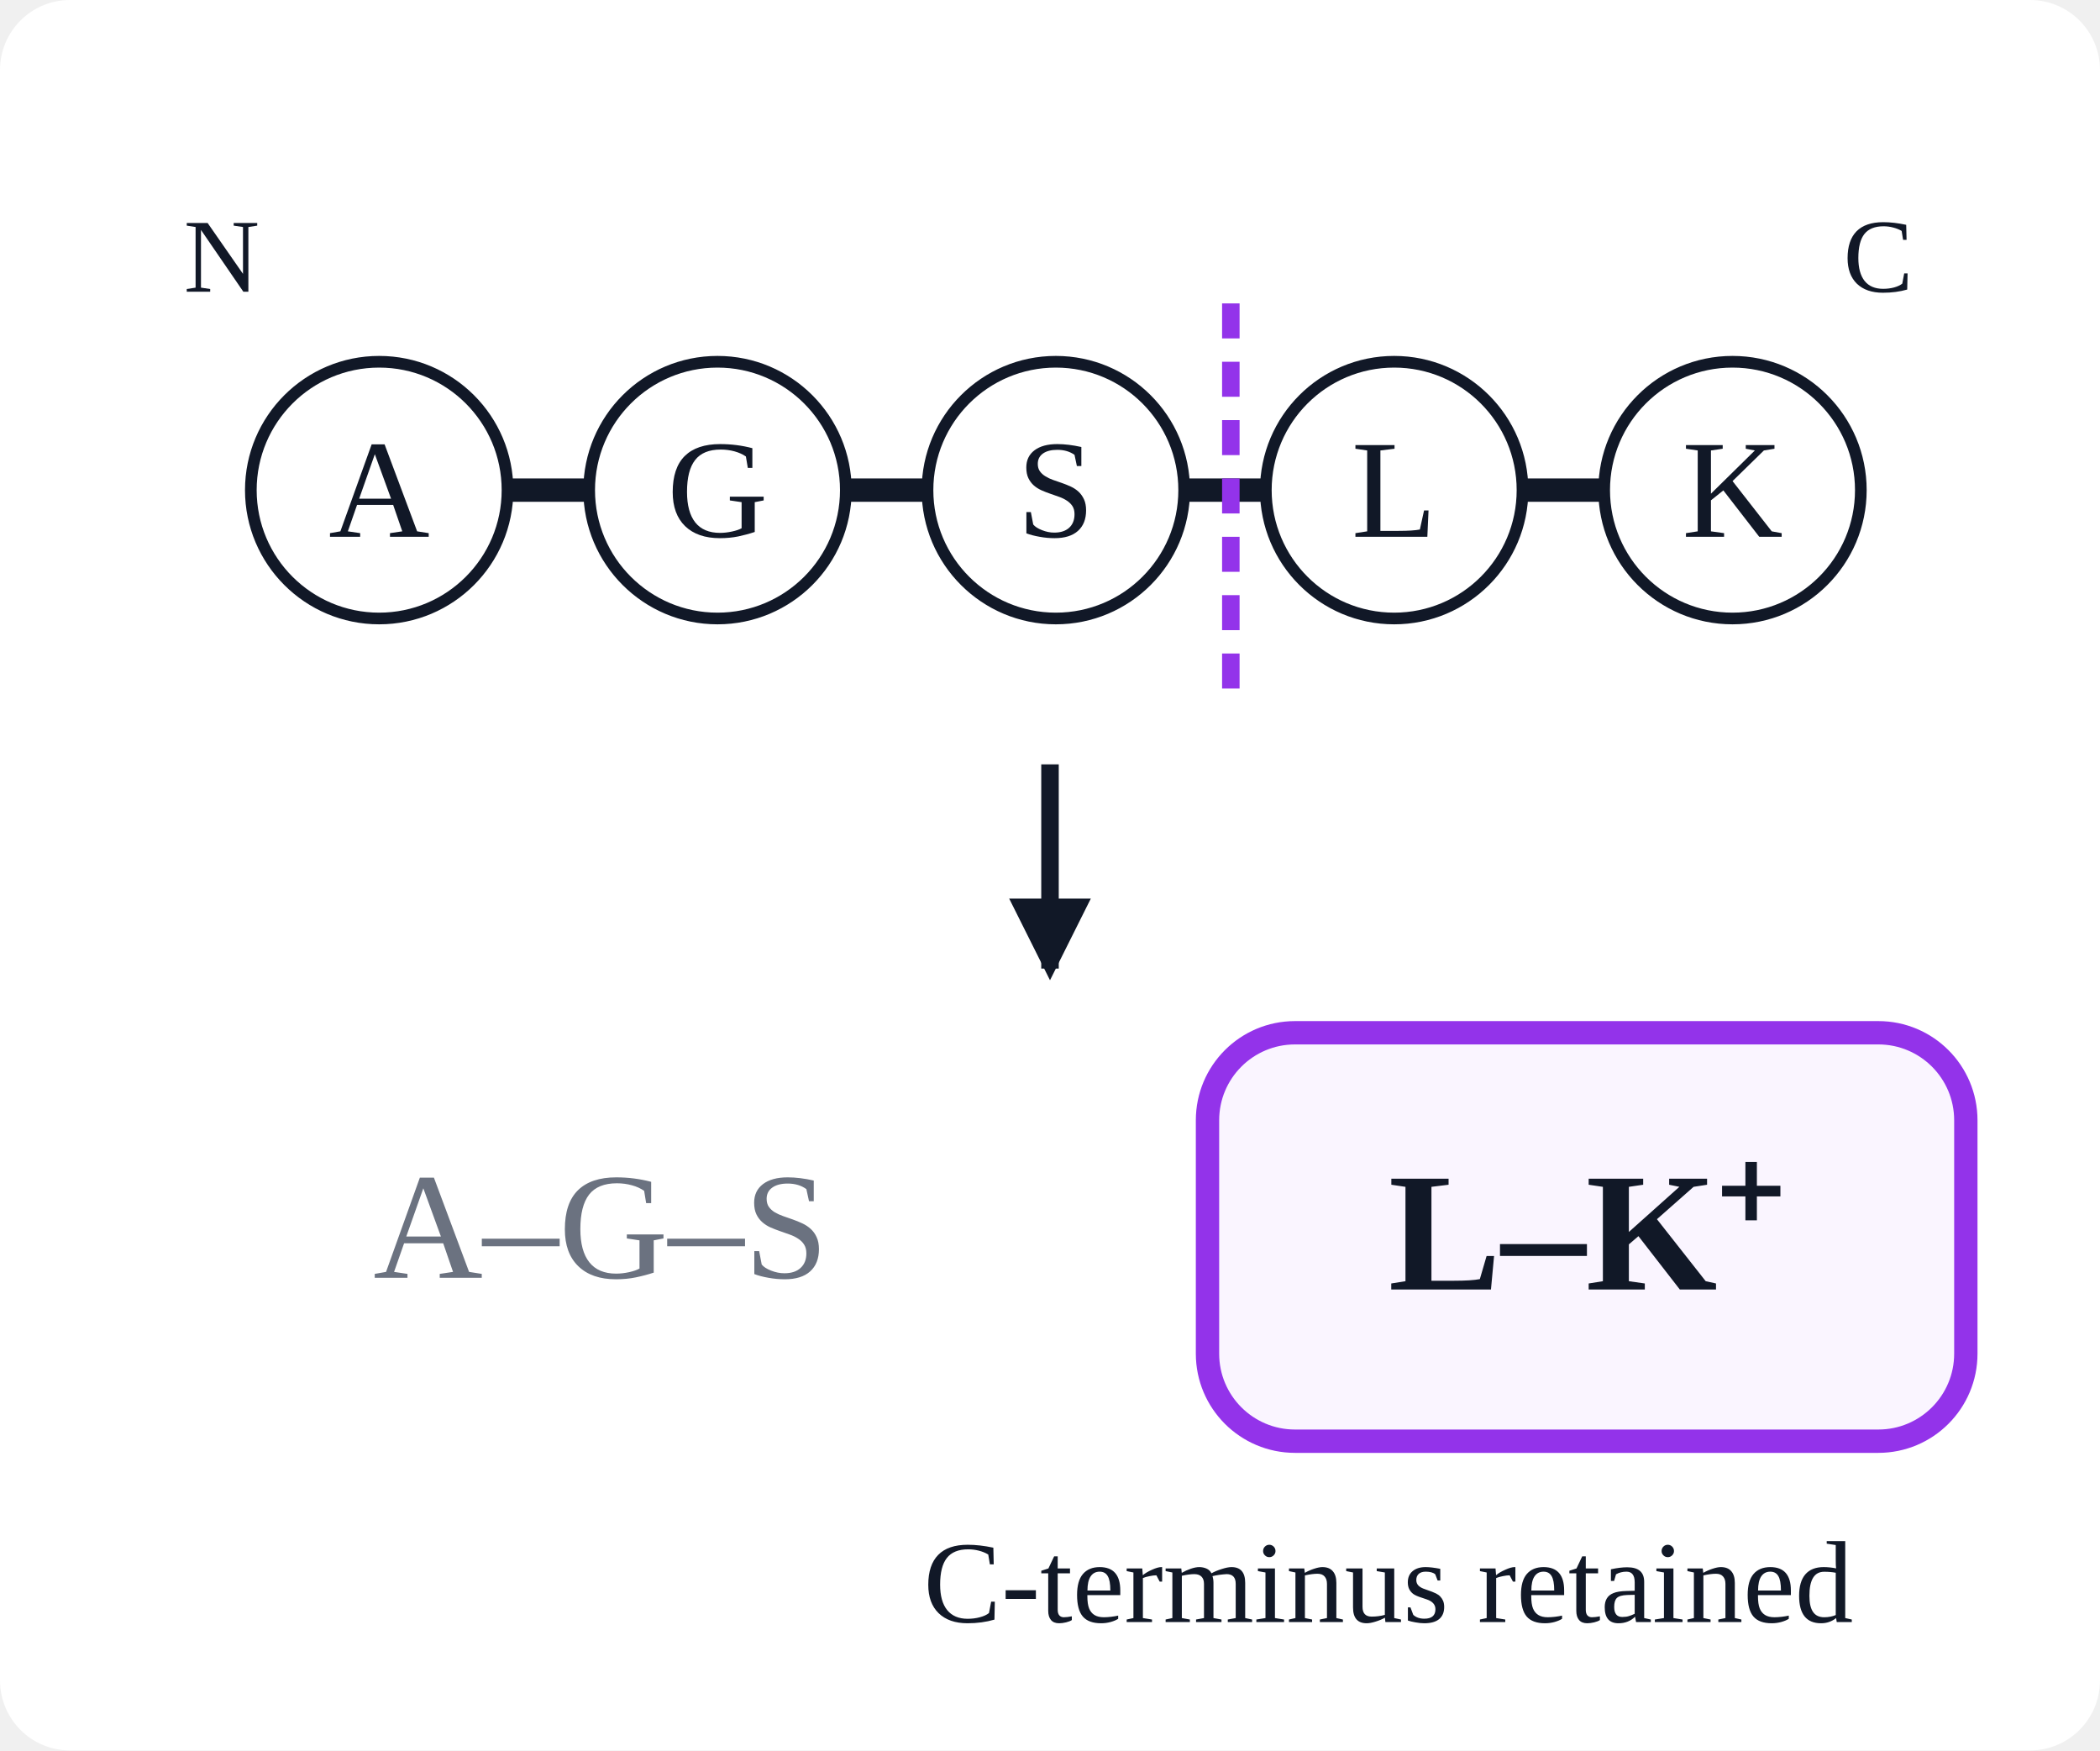
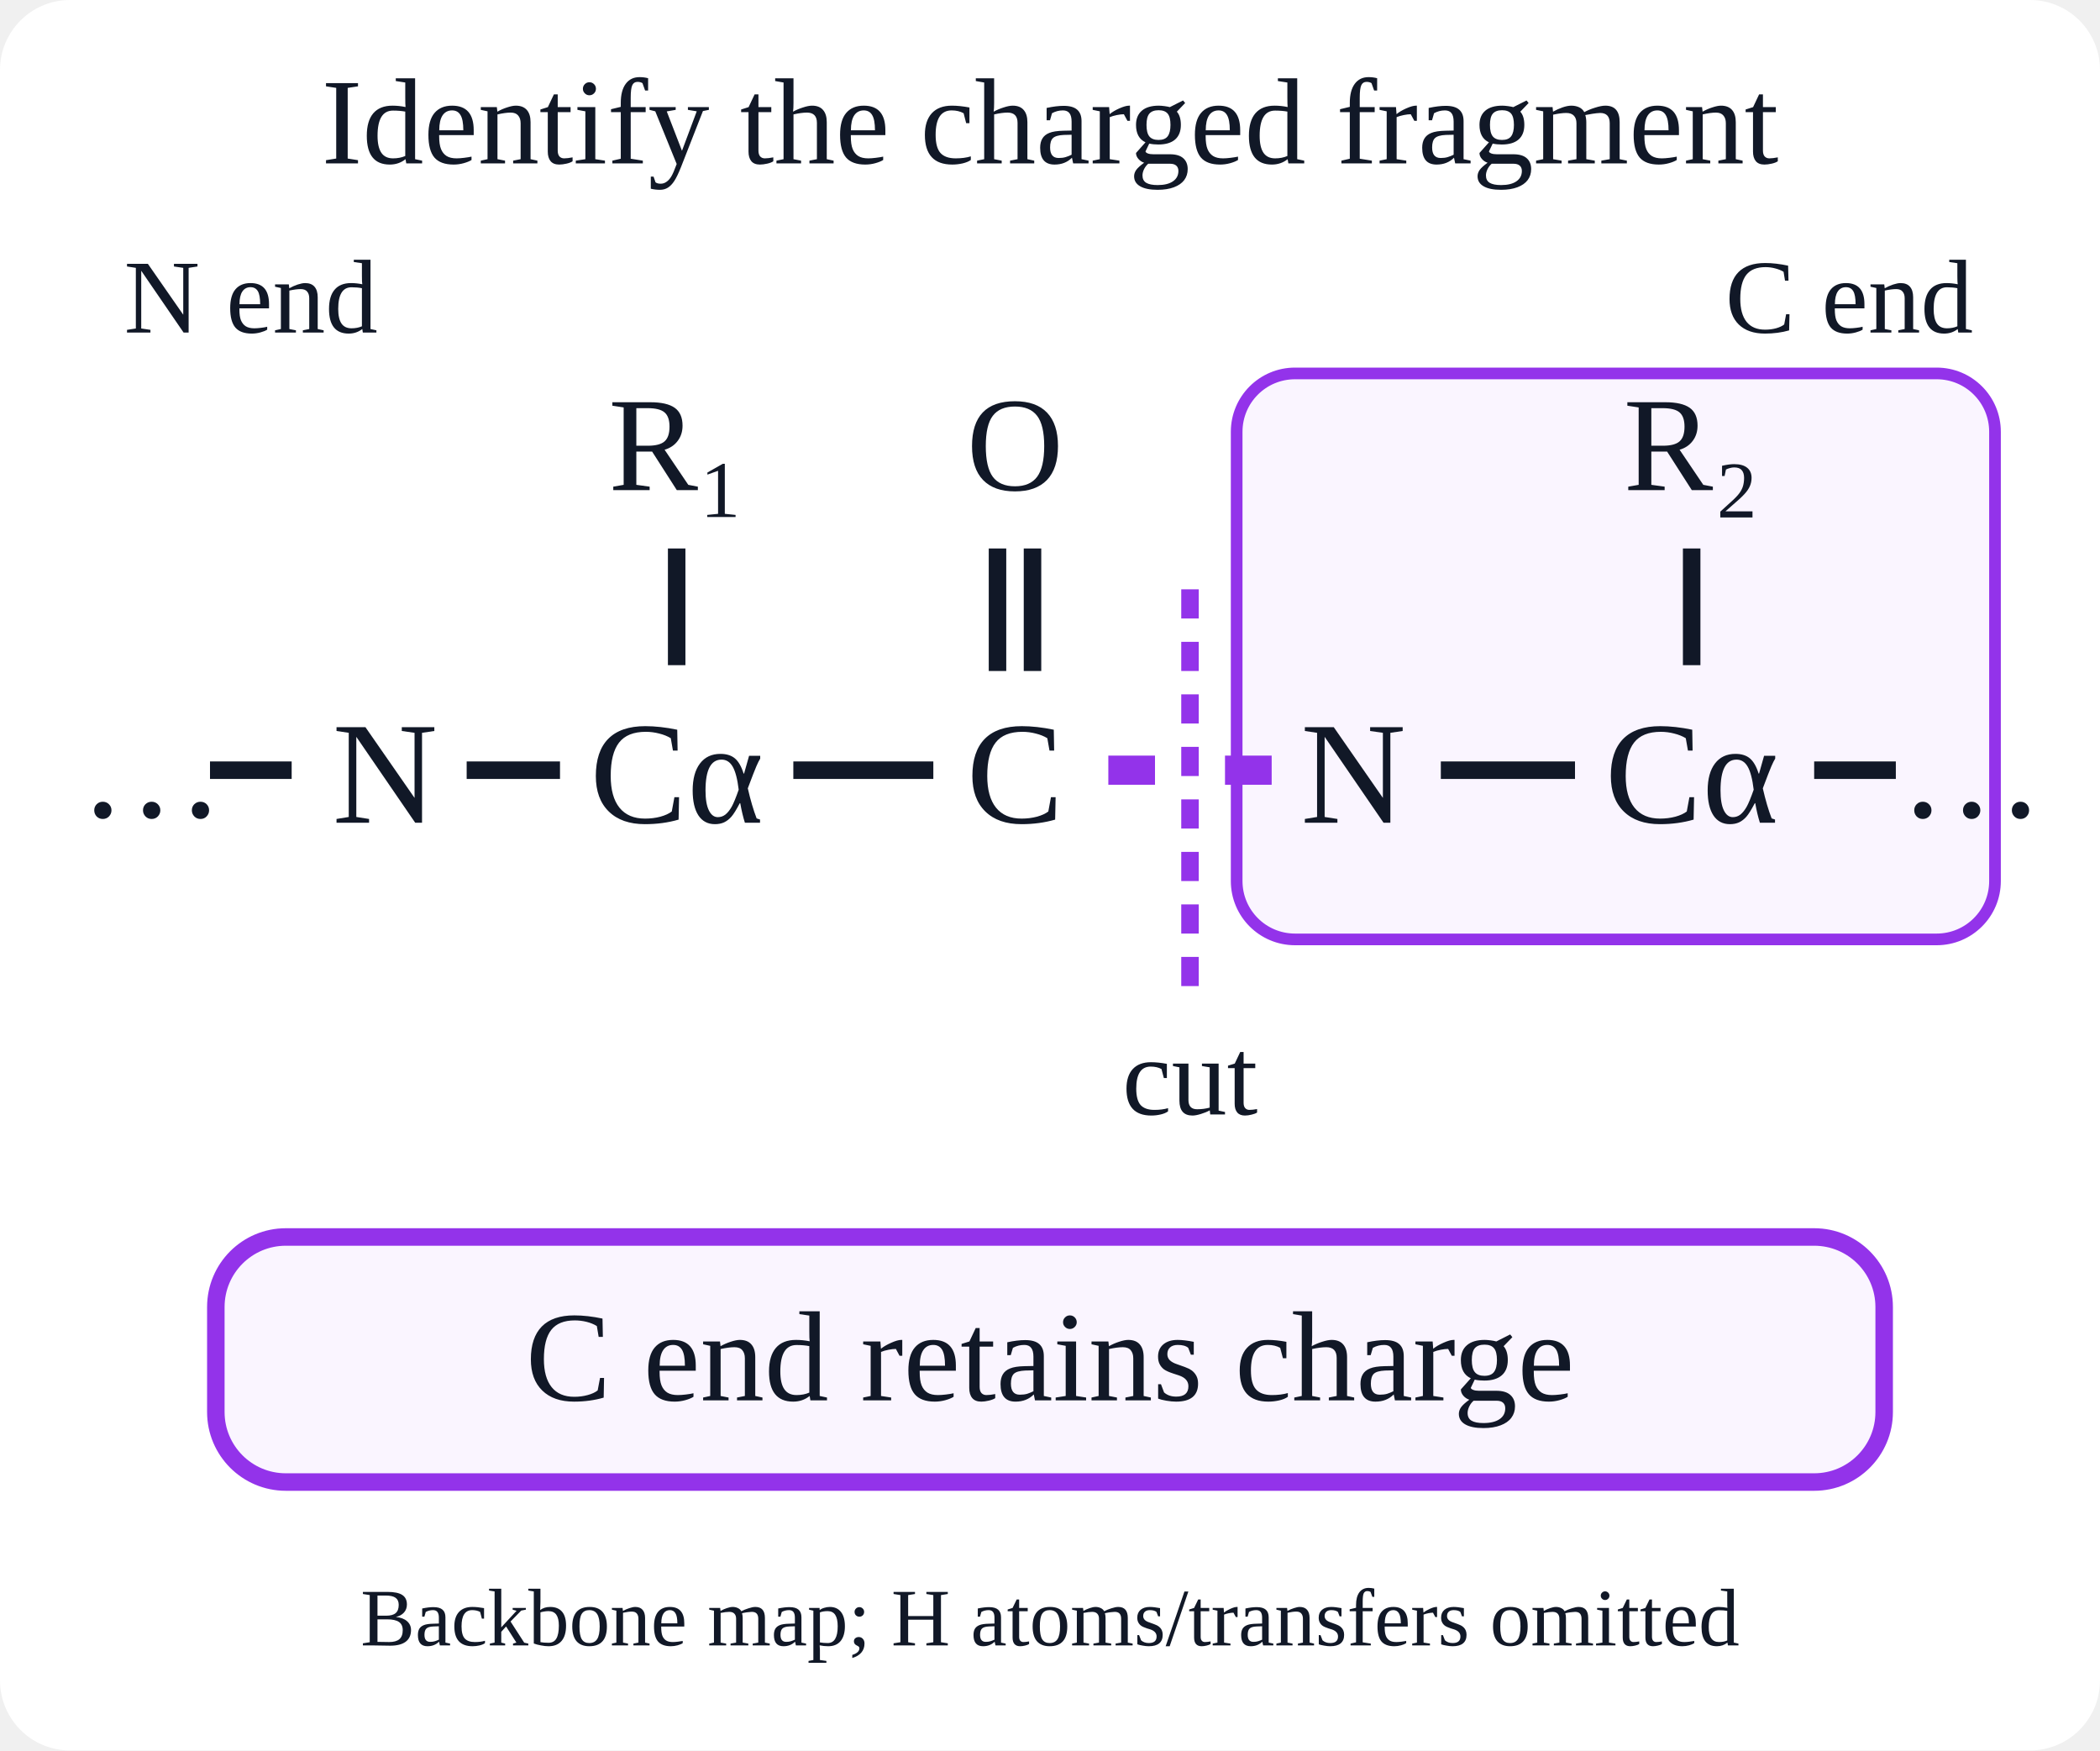
- <svg xmlns="http://www.w3.org/2000/svg" width="360" height="300" viewBox="0 0 360 300" role="img" aria-label="Learning diagram">
-   <defs>
-     <marker id="arrow" markerUnits="userSpaceOnUse" markerWidth="14" markerHeight="14" refX="12" refY="7" orient="auto-start-reverse">
-       <path d="M0 0L14 7L0 14Z" fill="#111827" />
-     </marker>
-     <marker id="accent-arrow" markerUnits="userSpaceOnUse" markerWidth="14" markerHeight="14" refX="12" refY="7" orient="auto-start-reverse">
-       <path d="M0 0L14 7L0 14Z" fill="#9333ea" />
-     </marker>
-   </defs>
+ <svg xmlns="http://www.w3.org/2000/svg" width="360" height="300" viewBox="0 0 360 300" role="img" aria-label="Peptide backbone naming diagram">
  <rect width="360" height="300" rx="12" fill="white" />
-   <g font-family="Georgia, 'Times New Roman', serif" font-size="18" text-anchor="middle" fill="#111827">
-     <text x="38" y="50">N</text>
-     <text x="322" y="50">C</text>
-     <path d="M53 84H306" stroke="#111827" stroke-width="4" />
-     <g fill="white" stroke="#111827" stroke-width="2">
-       <circle cx="65" cy="84" r="22" />
-       <circle cx="123" cy="84" r="22" />
-       <circle cx="181" cy="84" r="22" />
-       <circle cx="239" cy="84" r="22" />
-       <circle cx="297" cy="84" r="22" />
+   <g fill="#111827" font-family="Georgia, 'Times New Roman', serif" font-size="21" text-anchor="middle">
+     <text x="180" y="28">Identify the charged fragment</text>
+     <text x="43" y="57" font-size="18">N end</text>
+     <text x="317" y="57" font-size="18">C end</text>
+     <rect x="212" y="64" width="130" height="97" rx="10" fill="#faf5ff" stroke="#9333ea" stroke-width="2" />
+     <g fill="none" stroke="#111827" stroke-width="3">
+       <path d="M36 132H50M80 132H96M247 132H270M311 132H325" />
+       <path d="M116 94V114M290 94V114" />
+       <path d="M171 94V115M177 94V115" />
    </g>
-     <g font-size="24">
-       <text x="65" y="92">A</text>
-       <text x="123" y="92">G</text>
-       <text x="181" y="92">S</text>
-       <text x="239" y="92">L</text>
-       <text x="297" y="92">K</text>
+     <g font-size="25">
+       <text x="26" y="140">…</text>
+       <text x="66" y="141">N</text>
+       <text x="116" y="141">Cα</text>
+       <text x="174" y="141">C</text>
+       <text x="232" y="141">N</text>
+       <text x="290" y="141">Cα</text>
+       <text x="338" y="140">…</text>
    </g>
-     <path d="M211 52V120" stroke="#9333ea" stroke-width="3" stroke-dasharray="6 4" />
-     <path d="M180 131V166" stroke="#111827" stroke-width="3" marker-end="url(#arrow)" />
-     <text x="103" y="219" font-size="26" fill="#6b7280">A–G–S</text>
-     <rect x="207" y="177" width="130" height="70" rx="15" fill="#faf5ff" stroke="#9333ea" stroke-width="4" />
-     <text x="272" y="221" font-size="29" font-weight="bold">L–K⁺</text>
-     <text x="238" y="278" font-size="20">C-terminus retained</text>
+     <g font-size="23">
+       <text x="116" y="84">R₁</text>
+       <text x="174" y="84">O</text>
+       <text x="290" y="84">R₂</text>
+     </g>
+     <path d="M136 132H160" stroke="#111827" stroke-width="3" />
+     <path d="M190 132H198M210 132H218" stroke="#9333ea" stroke-width="5" />
+     <path d="M204 101V170" fill="none" stroke="#9333ea" stroke-width="3" stroke-dasharray="5 4" />
+     <text x="204" y="191" font-size="19">cut</text>
+     <rect x="37" y="212" width="286" height="42" rx="12" fill="#faf5ff" stroke="#9333ea" stroke-width="3" />
+     <text x="180" y="240" font-size="22">C end retains charge</text>
+     <text x="180" y="282" font-size="14">Backbone map; H atoms/transfers omitted</text>
  </g>
</svg>
